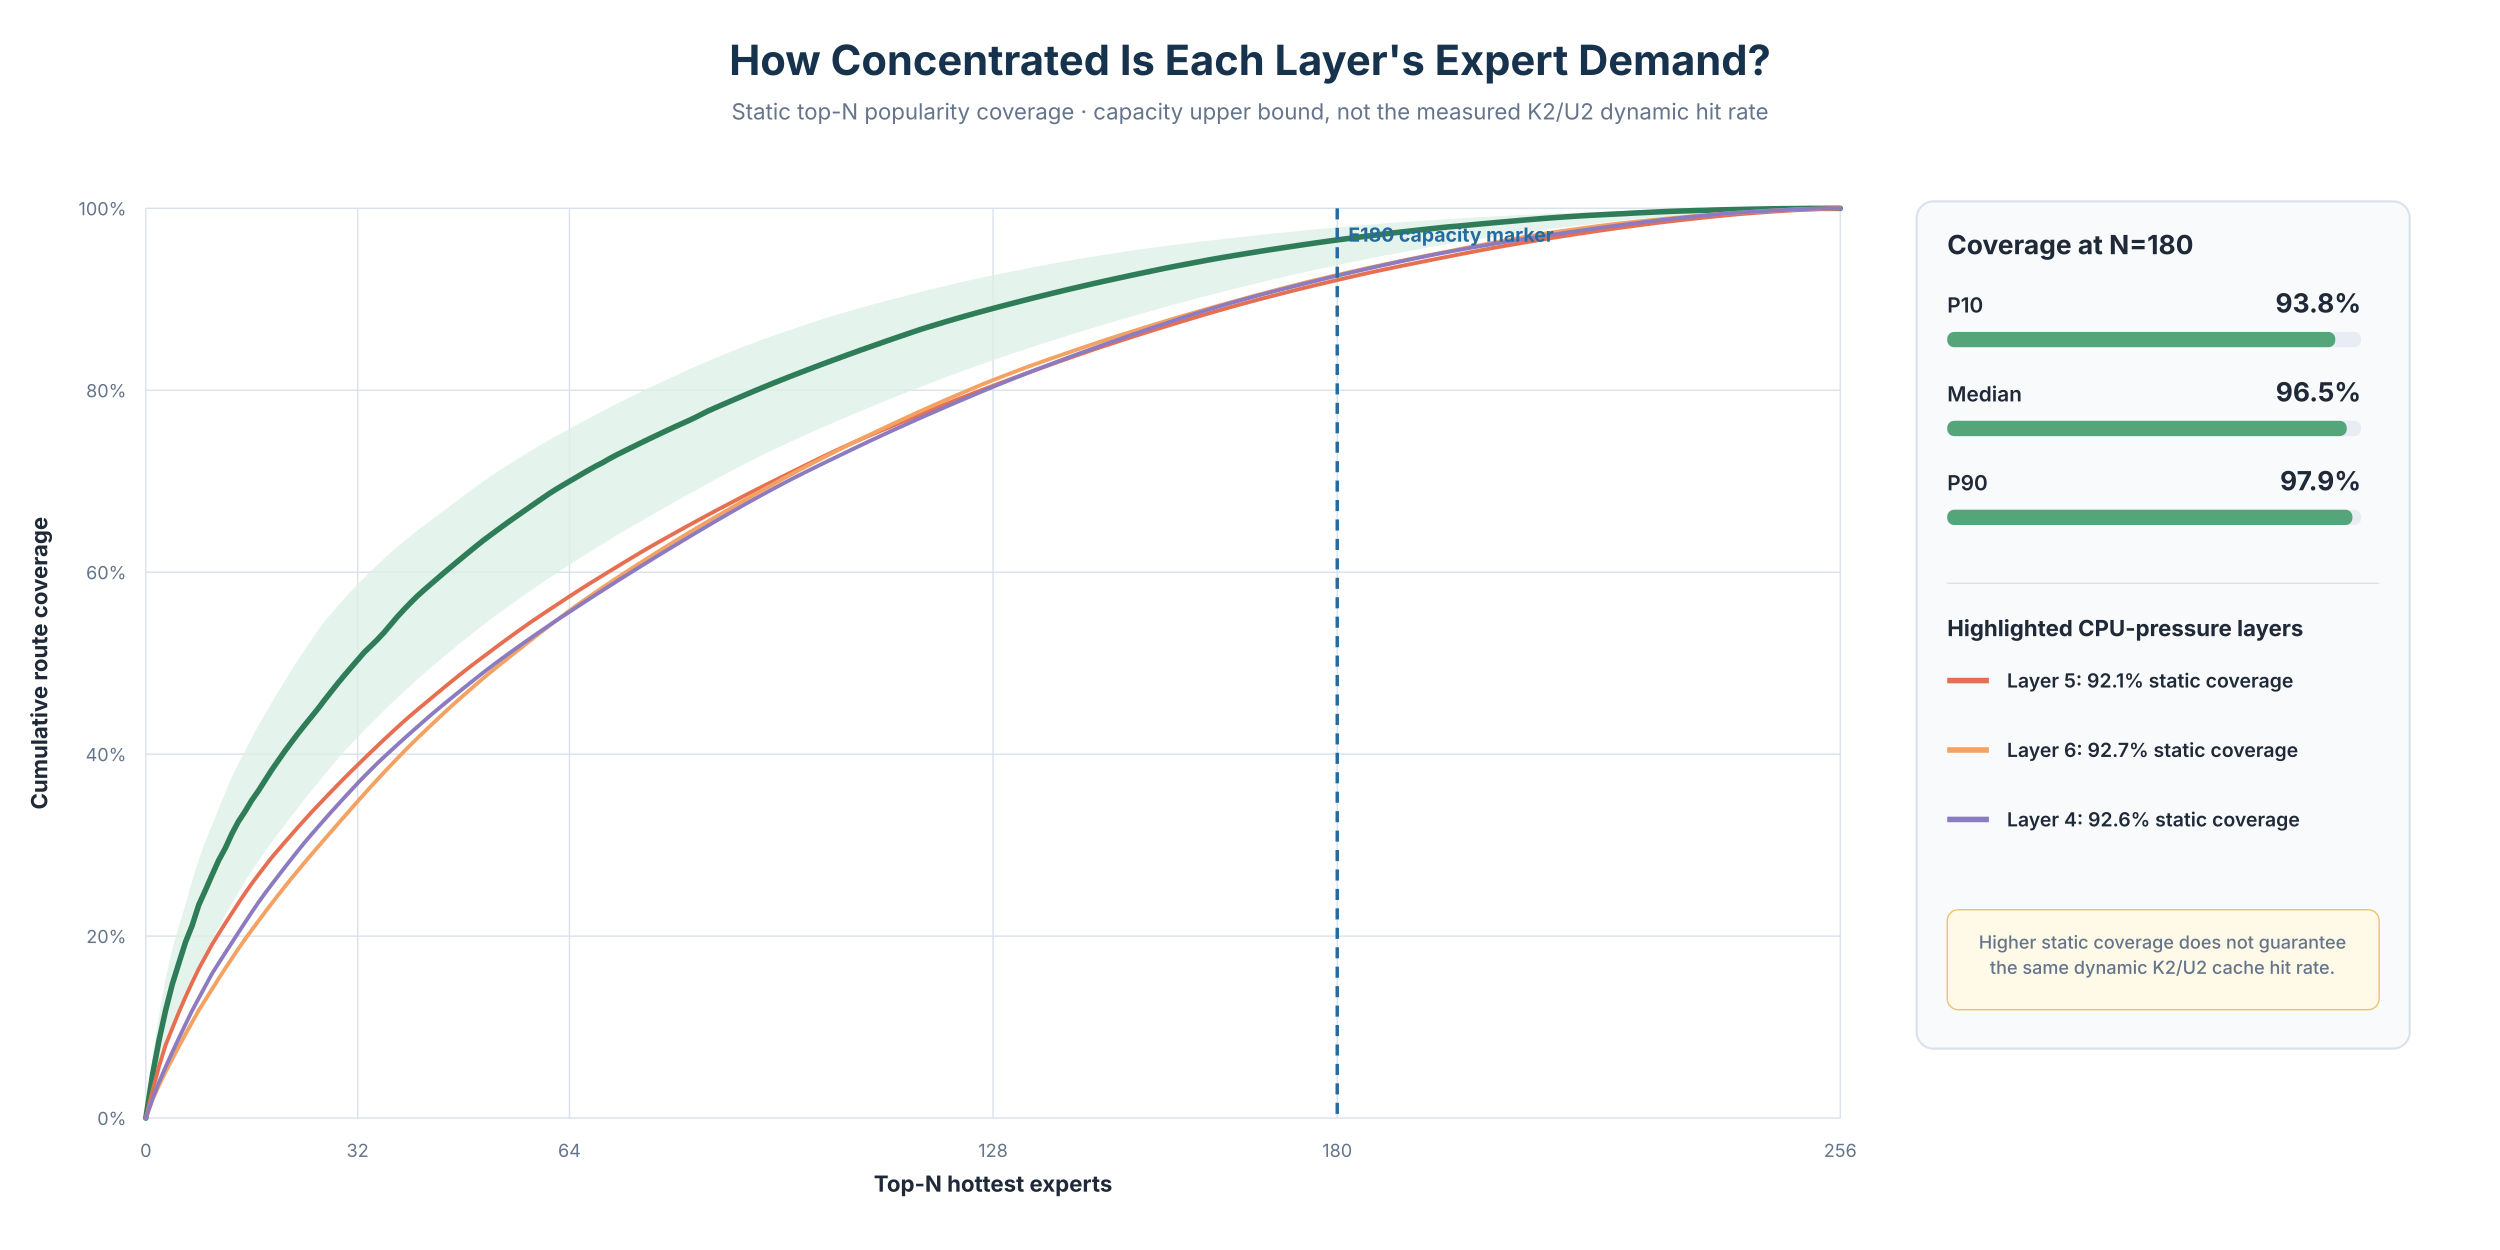
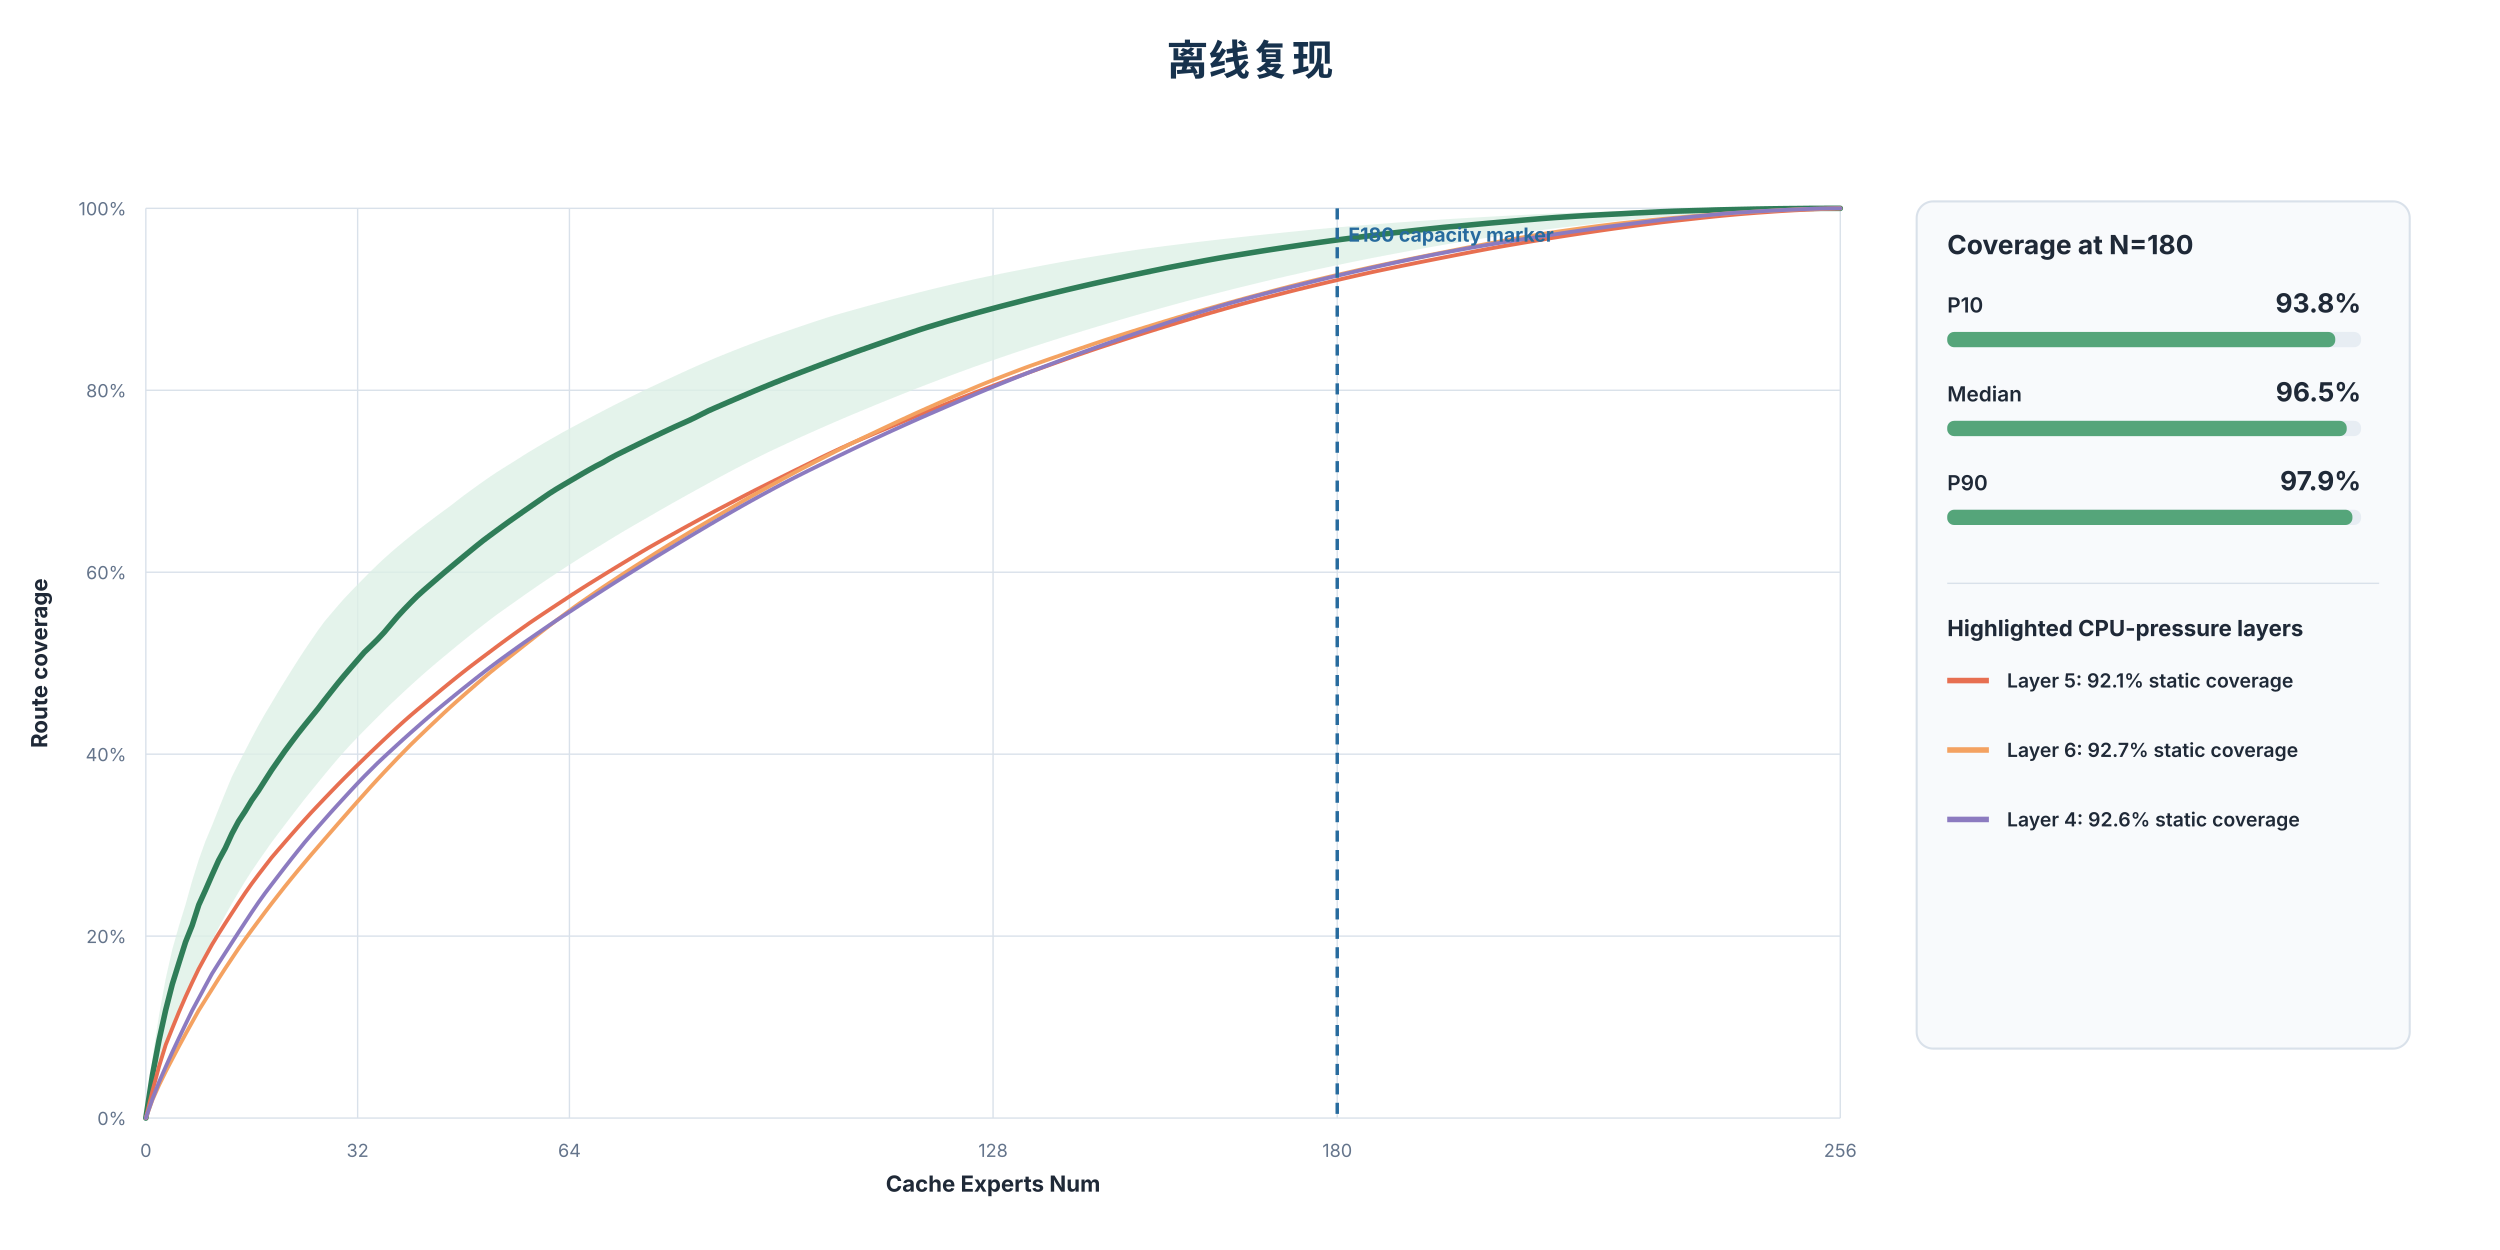
<svg xmlns="http://www.w3.org/2000/svg" width="1800" height="900" viewBox="0 0 1800 900">
  <defs>
    <marker id="arrow" markerWidth="10" markerHeight="10" refX="8" refY="3" orient="auto" markerUnits="strokeWidth">
      <path d="M0,0 L0,6 L9,3 z" fill="#334155" />
    </marker>
    <marker id="arrow-blue" markerWidth="10" markerHeight="10" refX="8" refY="3" orient="auto" markerUnits="strokeWidth">
      <path d="M0,0 L0,6 L9,3 z" fill="#276B9E" />
    </marker>
    <marker id="arrow-orange" markerWidth="10" markerHeight="10" refX="8" refY="3" orient="auto" markerUnits="strokeWidth">
      <path d="M0,0 L0,6 L9,3 z" fill="#D97706" />
    </marker>
    <marker id="arrow-red" markerWidth="10" markerHeight="10" refX="8" refY="3" orient="auto" markerUnits="strokeWidth">
      <path d="M0,0 L0,6 L9,3 z" fill="#C2413B" />
    </marker>
    <marker id="arrow-green" markerWidth="10" markerHeight="10" refX="8" refY="3" orient="auto" markerUnits="strokeWidth">
      <path d="M0,0 L0,6 L9,3 z" fill="#2F7D58" />
    </marker>
    <marker id="arrow-fetch" markerWidth="10" markerHeight="10" refX="8" refY="3" orient="auto" markerUnits="strokeWidth">
      <path d="M0,0 L0,6 L9,3 z" fill="#89A9DA" />
    </marker>
    <marker id="arrow-prefetch" markerWidth="10" markerHeight="10" refX="8" refY="3" orient="auto" markerUnits="strokeWidth">
      <path d="M0,0 L0,6 L9,3 z" fill="#E32626" />
    </marker>
    <marker id="arrow-small" markerWidth="7" markerHeight="7" refX="6" refY="2.5" orient="auto" markerUnits="strokeWidth">
      <path d="M0,0 L0,5 L7,2.5 z" fill="#334155" />
    </marker>
    <marker id="arrow-fetch-small" markerWidth="7" markerHeight="7" refX="6" refY="2.5" orient="auto" markerUnits="strokeWidth">
      <path d="M0,0 L0,5 L7,2.5 z" fill="#89A9DA" />
    </marker>
    <marker id="arrow-prefetch-small" markerWidth="7" markerHeight="7" refX="6" refY="2.5" orient="auto" markerUnits="strokeWidth">
      <path d="M0,0 L0,5 L7,2.5 z" fill="#E32626" />
    </marker>
    <filter id="shadow" x="-20%" y="-20%" width="140%" height="140%">
      <feDropShadow dx="0" dy="3" stdDeviation="4" flood-opacity="0.12" />
    </filter>
  </defs>
  <rect width="1800" height="900" fill="#FFFFFF" />
-   <text x="900.00" y="54.00" font-family="Inter, Arial, Helvetica, sans-serif" font-size="30" font-weight="700" text-anchor="middle" fill="#17324D">How Concentrated Is Each Layer's Expert Demand?</text>
-   <text x="900.00" y="86.00" font-family="Inter, Arial, Helvetica, sans-serif" font-size="16" font-weight="400" text-anchor="middle" fill="#64748B">Static top-N popularity coverage · capacity upper bound, not the measured K2/U2 dynamic hit rate</text>
+   <text x="900.00" y="54.00" font-family="Inter, Arial, Helvetica, sans-serif" font-size="30" font-weight="700" text-anchor="middle" fill="#17324D">离线复现</text>
  <line x1="105.00" y1="805.00" x2="1325.00" y2="805.00" stroke="#D9E1EA" stroke-width="1" />
  <text x="91.00" y="810.00" font-family="Inter, Arial, Helvetica, sans-serif" font-size="13" font-weight="400" text-anchor="end" fill="#64748B">0%</text>
  <line x1="105.00" y1="674.00" x2="1325.00" y2="674.00" stroke="#D9E1EA" stroke-width="1" />
  <text x="91.00" y="679.00" font-family="Inter, Arial, Helvetica, sans-serif" font-size="13" font-weight="400" text-anchor="end" fill="#64748B">20%</text>
  <line x1="105.00" y1="543.00" x2="1325.00" y2="543.00" stroke="#D9E1EA" stroke-width="1" />
  <text x="91.00" y="548.00" font-family="Inter, Arial, Helvetica, sans-serif" font-size="13" font-weight="400" text-anchor="end" fill="#64748B">40%</text>
  <line x1="105.00" y1="412.00" x2="1325.00" y2="412.00" stroke="#D9E1EA" stroke-width="1" />
  <text x="91.00" y="417.00" font-family="Inter, Arial, Helvetica, sans-serif" font-size="13" font-weight="400" text-anchor="end" fill="#64748B">60%</text>
  <line x1="105.00" y1="281.00" x2="1325.00" y2="281.00" stroke="#D9E1EA" stroke-width="1" />
  <text x="91.00" y="286.00" font-family="Inter, Arial, Helvetica, sans-serif" font-size="13" font-weight="400" text-anchor="end" fill="#64748B">80%</text>
  <line x1="105.00" y1="150.00" x2="1325.00" y2="150.00" stroke="#D9E1EA" stroke-width="1" />
  <text x="91.00" y="155.00" font-family="Inter, Arial, Helvetica, sans-serif" font-size="13" font-weight="400" text-anchor="end" fill="#64748B">100%</text>
  <line x1="105.00" y1="150.00" x2="105.00" y2="805.00" stroke="#D9E1EA" stroke-width="1" />
  <text x="105.00" y="833.00" font-family="Inter, Arial, Helvetica, sans-serif" font-size="13" font-weight="400" text-anchor="middle" fill="#64748B">0</text>
  <line x1="257.50" y1="150.00" x2="257.50" y2="805.00" stroke="#D9E1EA" stroke-width="1" />
  <text x="257.50" y="833.00" font-family="Inter, Arial, Helvetica, sans-serif" font-size="13" font-weight="400" text-anchor="middle" fill="#64748B">32</text>
  <line x1="410.00" y1="150.00" x2="410.00" y2="805.00" stroke="#D9E1EA" stroke-width="1" />
  <text x="410.00" y="833.00" font-family="Inter, Arial, Helvetica, sans-serif" font-size="13" font-weight="400" text-anchor="middle" fill="#64748B">64</text>
  <line x1="715.00" y1="150.00" x2="715.00" y2="805.00" stroke="#D9E1EA" stroke-width="1" />
  <text x="715.00" y="833.00" font-family="Inter, Arial, Helvetica, sans-serif" font-size="13" font-weight="400" text-anchor="middle" fill="#64748B">128</text>
  <line x1="962.81" y1="150.00" x2="962.81" y2="805.00" stroke="#D9E1EA" stroke-width="1" />
  <text x="962.81" y="833.00" font-family="Inter, Arial, Helvetica, sans-serif" font-size="13" font-weight="400" text-anchor="middle" fill="#64748B">180</text>
  <line x1="1325.00" y1="150.00" x2="1325.00" y2="805.00" stroke="#D9E1EA" stroke-width="1" />
  <text x="1325.00" y="833.00" font-family="Inter, Arial, Helvetica, sans-serif" font-size="13" font-weight="400" text-anchor="middle" fill="#64748B">256</text>
  <polygon points="105.00,805.00 109.77,761.59 114.53,730.76 119.30,704.60 124.06,683.51 128.83,666.71 133.59,651.28 138.36,634.17 143.12,618.96 147.89,605.70 152.66,594.35 157.42,582.39 162.19,570.70 166.95,559.24 171.72,549.77 176.48,540.54 181.25,531.31 186.02,522.38 190.78,514.04 195.55,506.10 200.31,498.09 205.08,490.33 209.84,482.70 214.61,475.18 219.38,467.86 224.14,460.82 228.91,453.89 233.67,447.43 238.44,441.78 243.20,436.21 247.97,430.78 252.73,425.76 257.50,420.84 262.27,416.00 267.03,411.21 271.80,406.59 276.56,402.12 281.33,397.88 286.09,393.78 290.86,389.81 295.62,385.92 300.39,382.10 305.16,378.48 309.92,374.87 314.69,371.26 319.45,367.77 324.22,364.26 328.98,360.58 333.75,356.89 338.52,353.40 343.28,349.96 348.05,346.55 352.81,343.22 357.58,340.05 362.34,337.03 367.11,334.06 371.88,331.10 376.64,328.03 381.41,325.09 386.17,322.25 390.94,319.42 395.70,316.66 400.47,313.93 405.23,311.24 410.00,308.66 414.77,306.09 419.53,303.54 424.30,301.01 429.06,298.50 433.83,296.01 438.59,293.53 443.36,291.10 448.12,288.71 452.89,286.36 457.66,284.02 462.42,281.68 467.19,279.39 471.95,277.16 476.72,274.94 481.48,272.73 486.25,270.54 491.02,268.32 495.78,266.13 500.55,264.02 505.31,261.92 510.08,259.88 514.84,257.84 519.61,255.90 524.38,253.98 529.14,252.07 533.91,250.22 538.67,248.38 543.44,246.57 548.20,244.79 552.97,243.07 557.73,241.38 562.50,239.74 567.27,238.10 572.03,236.46 576.80,234.84 581.56,233.23 586.33,231.64 591.09,230.09 595.86,228.54 600.62,227.06 605.39,225.70 610.16,224.35 614.92,223.01 619.69,221.67 624.45,220.36 629.22,219.06 633.98,217.77 638.75,216.47 643.52,215.22 648.28,213.98 653.05,212.76 657.81,211.53 662.58,210.33 667.34,209.12 672.11,207.93 676.88,206.79 681.64,205.66 686.41,204.53 691.17,203.42 695.94,202.32 700.70,201.25 705.47,200.22 710.23,199.20 715.00,198.21 719.77,197.23 724.53,196.28 729.30,195.34 734.06,194.40 738.83,193.46 743.59,192.53 748.36,191.62 753.12,190.71 757.89,189.82 762.66,188.94 767.42,188.08 772.19,187.24 776.95,186.42 781.72,185.61 786.48,184.84 791.25,184.07 796.02,183.31 800.78,182.55 805.55,181.81 810.31,181.09 815.08,180.38 819.84,179.68 824.61,179.01 829.38,178.39 834.14,177.77 838.91,177.16 843.67,176.56 848.44,175.96 853.20,175.37 857.97,174.78 862.73,174.19 867.50,173.63 872.27,173.08 877.03,172.53 881.80,171.98 886.56,171.45 891.33,170.92 896.09,170.39 900.86,169.86 905.62,169.36 910.39,168.85 915.16,168.37 919.92,167.88 924.69,167.39 929.45,166.90 934.22,166.43 938.98,165.95 943.75,165.48 948.52,165.02 953.28,164.59 958.05,164.15 962.81,163.74 967.58,163.33 972.34,162.92 977.11,162.52 981.88,162.13 986.64,161.75 991.41,161.37 996.17,160.99 1000.94,160.61 1005.70,160.25 1010.47,159.91 1015.23,159.57 1020.00,159.25 1024.77,158.93 1029.53,158.61 1034.30,158.30 1039.06,158.00 1043.83,157.69 1048.59,157.41 1053.36,157.12 1058.12,156.83 1062.89,156.56 1067.66,156.29 1072.42,156.02 1077.19,155.76 1081.95,155.50 1086.72,155.25 1091.48,155.00 1096.25,154.77 1101.02,154.53 1105.78,154.30 1110.55,154.07 1115.31,153.85 1120.08,153.63 1124.84,153.45 1129.61,153.27 1134.38,153.10 1139.14,152.94 1143.91,152.77 1148.67,152.60 1153.44,152.43 1158.20,152.29 1162.97,152.15 1167.73,152.00 1172.50,151.86 1177.27,151.73 1182.03,151.60 1186.80,151.47 1191.56,151.35 1196.33,151.22 1201.09,151.10 1205.86,151.00 1210.62,150.91 1215.39,150.82 1220.16,150.74 1224.92,150.66 1229.69,150.57 1234.45,150.51 1239.22,150.43 1243.98,150.36 1248.75,150.31 1253.52,150.27 1258.28,150.23 1263.05,150.19 1267.81,150.15 1272.58,150.11 1277.34,150.08 1282.11,150.06 1286.88,150.04 1291.64,150.02 1296.41,150.00 1301.17,150.00 1305.94,150.00 1310.70,150.00 1315.47,150.00 1320.23,150.00 1325.00,150.00 1325.00,150.00 1320.23,150.02 1315.47,150.06 1310.70,150.14 1305.94,150.23 1301.17,150.33 1296.41,150.44 1291.64,150.57 1286.88,150.72 1282.11,150.90 1277.34,151.10 1272.58,151.33 1267.81,151.57 1263.05,151.82 1258.28,152.10 1253.52,152.38 1248.75,152.67 1243.98,152.95 1239.22,153.25 1234.45,153.55 1229.69,153.87 1224.92,154.18 1220.16,154.49 1215.39,154.81 1210.62,155.13 1205.86,155.47 1201.09,155.81 1196.33,156.15 1191.56,156.51 1186.80,156.91 1182.03,157.34 1177.27,157.81 1172.50,158.27 1167.73,158.75 1162.97,159.28 1158.20,159.86 1153.44,160.45 1148.67,161.05 1143.91,161.66 1139.14,162.19 1134.38,162.74 1129.61,163.28 1124.84,163.82 1120.08,164.39 1115.31,164.98 1110.55,165.59 1105.78,166.23 1101.02,166.88 1096.25,167.53 1091.48,168.18 1086.72,168.85 1081.95,169.55 1077.19,170.25 1072.42,170.96 1067.66,171.71 1062.89,172.45 1058.12,173.20 1053.36,173.96 1048.59,174.73 1043.83,175.52 1039.06,176.33 1034.30,177.16 1029.53,178.00 1024.77,178.86 1020.00,179.73 1015.23,180.61 1010.47,181.49 1005.70,182.39 1000.94,183.30 996.17,184.20 991.41,185.11 986.64,186.02 981.88,186.97 977.11,187.93 972.34,188.92 967.58,189.90 962.81,190.90 958.05,191.91 953.28,192.93 948.52,193.95 943.75,194.97 938.98,196.05 934.22,197.13 929.45,198.20 924.69,199.28 919.92,200.38 915.16,201.50 910.39,202.64 905.62,203.80 900.86,204.95 896.09,206.12 891.33,207.29 886.56,208.48 881.80,209.69 877.03,210.91 872.27,212.14 867.50,213.38 862.73,214.62 857.97,215.88 853.20,217.16 848.44,218.45 843.67,219.76 838.91,221.08 834.14,222.40 829.38,223.73 824.61,225.06 819.84,226.41 815.08,227.77 810.31,229.15 805.55,230.56 800.78,231.97 796.02,233.39 791.25,234.80 786.48,236.23 781.72,237.67 776.95,239.13 772.19,240.60 767.42,242.08 762.66,243.58 757.89,245.10 753.12,246.62 748.36,248.15 743.59,249.69 738.83,251.26 734.06,252.84 729.30,254.43 724.53,256.05 719.77,257.70 715.00,259.34 710.23,261.01 705.47,262.69 700.70,264.39 695.94,266.11 691.17,267.86 686.41,269.62 681.64,271.40 676.88,273.19 672.11,275.00 667.34,276.83 662.58,278.67 657.81,280.54 653.05,282.43 648.28,284.32 643.52,286.23 638.75,288.15 633.98,290.08 629.22,292.04 624.45,294.02 619.69,295.99 614.92,297.97 610.16,299.97 605.39,302.01 600.62,304.06 595.86,306.13 591.09,308.21 586.33,310.32 581.56,312.45 576.80,314.58 572.03,316.75 567.27,318.96 562.50,321.18 557.73,323.41 552.97,325.66 548.20,328.00 543.44,330.38 538.67,332.80 533.91,335.24 529.14,337.70 524.38,340.22 519.61,342.76 514.84,345.34 510.08,347.94 505.31,350.54 500.55,353.17 495.78,355.81 491.02,358.47 486.25,361.13 481.48,363.82 476.72,366.54 471.95,369.28 467.19,372.05 462.42,374.78 457.66,377.51 452.89,380.27 448.12,383.07 443.36,385.93 438.59,388.85 433.83,391.78 429.06,394.68 424.30,397.58 419.53,400.55 414.77,403.59 410.00,406.64 405.23,409.74 400.47,412.86 395.70,416.03 390.94,419.24 386.17,422.48 381.41,425.77 376.64,429.11 371.88,432.48 367.11,435.86 362.34,439.23 357.58,442.62 352.81,446.20 348.05,449.88 343.28,453.58 338.52,457.35 333.75,461.17 328.98,465.03 324.22,468.97 319.45,472.92 314.69,476.88 309.92,480.94 305.16,485.05 300.39,489.30 295.62,493.60 290.86,498.01 286.09,502.47 281.33,506.94 276.56,511.60 271.80,516.34 267.03,521.11 262.27,525.90 257.50,530.77 252.73,535.78 247.97,540.98 243.20,546.40 238.44,551.98 233.67,557.73 228.91,563.57 224.14,569.42 219.38,575.34 214.61,581.44 209.84,587.64 205.08,593.88 200.31,600.18 195.55,606.50 190.78,613.29 186.02,620.12 181.25,627.14 176.48,634.56 171.72,642.46 166.95,650.58 162.19,659.11 157.42,668.07 152.66,677.37 147.89,686.69 143.12,696.49 138.36,706.96 133.59,717.38 128.83,728.46 124.06,740.23 119.30,753.54 114.53,768.65 109.77,785.78 105.00,805.00" fill="#DCEFE5" fill-opacity="0.78" stroke="none" />
  <polyline points="105.00,805.00 109.77,774.04 114.53,748.85 119.30,727.20 124.06,708.61 128.83,693.32 133.59,678.25 138.36,666.33 143.12,651.50 147.89,640.98 152.66,630.04 157.42,619.45 162.19,610.71 166.95,600.33 171.72,591.38 176.48,584.14 181.25,576.21 186.02,569.42 190.78,561.95 195.55,554.50 200.31,547.64 205.08,540.80 209.84,534.38 214.61,528.06 219.38,522.06 224.14,516.18 228.91,510.30 233.67,504.05 238.44,498.00 243.20,491.98 247.97,486.22 252.73,480.66 257.50,475.16 262.27,469.66 267.03,465.10 271.80,460.41 276.56,455.33 281.33,449.68 286.09,444.05 290.86,438.88 295.62,433.97 300.39,429.22 305.16,424.93 309.92,420.81 314.69,416.69 319.45,412.59 324.22,408.59 328.98,404.62 333.75,400.67 338.52,396.75 343.28,392.86 348.05,389.06 352.81,385.50 357.58,381.99 362.34,378.51 367.11,375.06 371.88,371.72 376.64,368.37 381.41,365.06 386.17,361.76 390.94,358.47 395.70,355.21 400.47,352.20 405.23,349.35 410.00,346.55 414.77,343.75 419.53,340.94 424.30,338.22 429.06,335.57 433.83,333.14 438.59,330.38 443.36,327.81 448.12,325.44 452.89,323.08 457.66,320.74 462.42,318.41 467.19,316.09 471.95,313.83 476.72,311.57 481.48,309.34 486.25,307.12 491.02,304.99 495.78,302.85 500.55,300.59 505.31,298.17 510.08,295.78 514.84,293.67 519.61,291.60 524.38,289.53 529.14,287.48 533.91,285.43 538.67,283.40 543.44,281.37 548.20,279.40 552.97,277.44 557.73,275.49 562.50,273.59 567.27,271.70 572.03,269.84 576.80,268.00 581.56,266.18 586.33,264.36 591.09,262.56 595.86,260.78 600.62,259.03 605.39,257.27 610.16,255.51 614.92,253.80 619.69,252.08 624.45,250.41 629.22,248.74 633.98,247.06 638.75,245.39 643.52,243.74 648.28,242.10 653.05,240.47 657.81,238.86 662.58,237.25 667.34,235.74 672.11,234.30 676.88,232.86 681.64,231.41 686.41,230.03 691.17,228.65 695.94,227.29 700.70,225.96 705.47,224.64 710.23,223.34 715.00,222.06 719.77,220.79 724.53,219.55 729.30,218.32 734.06,217.09 738.83,215.85 743.59,214.64 748.36,213.47 753.12,212.30 757.89,211.12 762.66,209.97 767.42,208.82 772.19,207.69 776.95,206.58 781.72,205.48 786.48,204.39 791.25,203.32 796.02,202.25 800.78,201.21 805.55,200.16 810.31,199.14 815.08,198.11 819.84,197.11 824.61,196.10 829.38,195.10 834.14,194.12 838.91,193.13 843.67,192.19 848.44,191.27 853.20,190.37 857.97,189.47 862.73,188.57 867.50,187.67 872.27,186.80 877.03,185.94 881.80,185.12 886.56,184.33 891.33,183.53 896.09,182.76 900.86,181.98 905.62,181.21 910.39,180.44 915.16,179.70 919.92,178.97 924.69,178.24 929.45,177.53 934.22,176.82 938.98,176.11 943.75,175.42 948.52,174.73 953.28,174.06 958.05,173.39 962.81,172.76 967.58,172.13 972.34,171.53 977.11,170.92 981.88,170.31 986.64,169.71 991.41,169.12 996.17,168.49 1000.94,167.95 1005.70,167.40 1010.47,166.86 1015.23,166.32 1020.00,165.79 1024.77,165.27 1029.53,164.75 1034.30,164.25 1039.06,163.74 1043.83,163.28 1048.59,162.89 1053.36,162.45 1058.12,161.99 1062.89,161.53 1067.66,161.09 1072.42,160.65 1077.19,160.23 1081.95,159.81 1086.72,159.39 1091.48,158.97 1096.25,158.53 1101.02,158.14 1105.78,157.74 1110.55,157.34 1115.31,156.97 1120.08,156.61 1124.84,156.30 1129.61,155.98 1134.38,155.67 1139.14,155.38 1143.91,155.10 1148.67,154.85 1153.44,154.60 1158.20,154.35 1162.97,154.12 1167.73,153.89 1172.50,153.62 1177.27,153.35 1182.03,153.14 1186.80,152.91 1191.56,152.68 1196.33,152.45 1201.09,152.26 1205.86,152.07 1210.62,151.92 1215.39,151.78 1220.16,151.63 1224.92,151.51 1229.69,151.38 1234.45,151.21 1239.22,151.09 1243.98,150.98 1248.75,150.88 1253.52,150.77 1258.28,150.67 1263.05,150.56 1267.81,150.48 1272.58,150.40 1277.34,150.33 1282.11,150.27 1286.88,150.21 1291.64,150.17 1296.41,150.13 1301.17,150.06 1305.94,150.04 1310.70,150.02 1315.47,150.00 1320.23,150.00 1325.00,150.00" fill="none" stroke="#2F7D58" stroke-width="4" stroke-linejoin="round" stroke-linecap="round" />
  <polyline points="105.00,805.00 109.77,785.52 114.53,767.74 119.30,752.29 124.06,740.36 128.83,728.69 133.59,717.71 138.36,707.37 143.12,697.48 147.89,688.74 152.66,680.10 157.42,672.29 162.19,664.78 166.95,657.44 171.72,650.12 176.48,642.99 181.25,636.23 186.02,629.85 190.78,623.64 195.55,617.47 200.31,611.90 205.08,606.38 209.84,600.92 214.61,595.50 219.38,590.19 224.14,584.96 228.91,579.92 233.67,574.92 238.44,569.96 243.20,565.04 247.97,560.19 252.73,555.46 257.50,550.78 262.27,546.13 267.03,541.51 271.80,536.97 276.56,532.45 281.33,528.00 286.09,523.63 290.86,519.30 295.62,515.13 300.39,511.07 305.16,507.10 309.92,503.13 314.69,499.17 319.45,495.22 324.22,491.33 328.98,487.48 333.75,483.69 338.52,479.97 343.28,476.37 348.05,472.79 352.81,469.22 357.58,465.64 362.34,462.12 367.11,458.65 371.88,455.22 376.64,451.83 381.41,448.44 386.17,445.22 390.94,442.02 395.70,438.86 400.47,435.70 405.23,432.57 410.00,429.43 414.77,426.33 419.53,423.30 424.30,420.29 429.06,417.34 433.83,414.39 438.59,411.46 443.36,408.55 448.12,405.67 452.89,402.78 457.66,399.91 462.42,397.07 467.19,394.27 471.95,391.57 476.72,388.89 481.48,386.21 486.25,383.56 491.02,380.90 495.78,378.28 500.55,375.69 505.31,373.10 510.08,370.52 514.84,367.95 519.61,365.46 524.38,362.97 529.14,360.48 533.91,357.99 538.67,355.52 543.44,353.08 548.20,350.69 552.97,348.31 557.73,345.94 562.50,343.58 567.27,341.22 572.03,338.85 576.80,336.51 581.56,334.17 586.33,331.82 591.09,329.48 595.86,327.18 600.62,324.94 605.39,322.70 610.16,320.53 614.92,318.39 619.69,316.34 624.45,314.29 629.22,312.26 633.98,310.26 638.75,308.27 643.52,306.28 648.28,304.29 653.05,302.31 657.81,300.32 662.58,298.35 667.34,296.39 672.11,294.46 676.88,292.56 681.64,290.66 686.41,288.77 691.17,286.89 695.94,285.03 700.70,283.17 705.47,281.35 710.23,279.55 715.00,277.75 719.77,275.95 724.53,274.15 729.30,272.39 734.06,270.64 738.83,268.88 743.59,267.14 748.36,265.43 753.12,263.71 757.89,262.00 762.66,260.30 767.42,258.61 772.19,256.94 776.95,255.26 781.72,253.63 786.48,252.00 791.25,250.39 796.02,248.82 800.78,247.25 805.55,245.70 810.31,244.15 815.08,242.61 819.84,241.08 824.61,239.57 829.38,238.07 834.14,236.58 838.91,235.12 843.67,233.65 848.44,232.21 853.20,230.77 857.97,229.32 862.73,227.88 867.50,226.46 872.27,225.06 877.03,223.70 881.80,222.34 886.56,220.98 891.33,219.66 896.09,218.36 900.86,217.09 905.62,215.81 910.39,214.55 915.16,213.34 919.92,212.13 924.69,210.91 929.45,209.70 934.22,208.49 938.98,207.32 943.75,206.17 948.52,205.02 953.28,203.89 958.05,202.76 962.81,201.65 967.58,200.54 972.34,199.45 977.11,198.36 981.88,197.28 986.64,196.21 991.41,195.18 996.17,194.18 1000.94,193.18 1005.70,192.17 1010.47,191.19 1015.23,190.23 1020.00,189.26 1024.77,188.30 1029.53,187.36 1034.30,186.42 1039.06,185.48 1043.83,184.54 1048.59,183.60 1053.36,182.67 1058.12,181.75 1062.89,180.83 1067.66,179.93 1072.42,179.03 1077.19,178.16 1081.95,177.32 1086.72,176.50 1091.48,175.69 1096.25,174.87 1101.02,174.08 1105.78,173.28 1110.55,172.49 1115.31,171.69 1120.08,170.92 1124.84,170.17 1129.61,169.43 1134.38,168.70 1139.14,167.97 1143.91,167.26 1148.67,166.55 1153.44,165.86 1158.20,165.17 1162.97,164.50 1167.73,163.85 1172.50,163.20 1177.27,162.55 1182.03,161.92 1186.80,161.30 1191.56,160.69 1196.33,160.08 1201.09,159.54 1205.86,158.99 1210.62,158.47 1215.39,157.95 1220.16,157.43 1224.92,156.90 1229.69,156.40 1234.45,155.90 1239.22,155.42 1243.98,154.98 1248.75,154.54 1253.52,154.12 1258.28,153.74 1263.05,153.37 1267.81,153.01 1272.58,152.68 1277.34,152.34 1282.11,152.01 1286.88,151.74 1291.64,151.46 1296.41,151.21 1301.17,150.98 1305.94,150.75 1310.70,150.54 1315.47,150.33 1320.23,150.17 1325.00,150.00" fill="none" stroke="#E76F51" stroke-width="2.8" stroke-linejoin="round" stroke-linecap="round" />
  <polyline points="105.00,805.00 109.77,791.86 114.53,781.22 119.30,771.51 124.06,762.39 128.83,753.31 133.59,744.50 138.36,735.91 143.12,727.41 147.89,719.80 152.66,712.21 157.42,704.63 162.19,697.23 166.95,690.09 171.72,682.98 176.48,676.18 181.25,669.62 186.02,663.21 190.78,656.81 195.55,650.54 200.31,644.43 205.08,638.36 209.84,632.46 214.61,626.65 219.38,620.94 224.14,615.29 228.91,609.77 233.67,604.25 238.44,598.76 243.20,593.28 247.97,587.85 252.73,582.41 257.50,577.01 262.27,571.68 267.03,566.36 271.80,561.17 276.56,556.05 281.33,551.03 286.09,546.03 290.86,541.13 295.62,536.28 300.39,531.64 305.16,527.06 309.92,522.52 314.69,518.02 319.45,513.52 324.22,509.13 328.98,504.86 333.75,500.66 338.52,496.49 343.28,492.35 348.05,488.25 352.81,484.21 357.58,480.37 362.34,476.58 367.11,472.79 371.88,469.03 376.64,465.26 381.41,461.52 386.17,457.77 390.94,454.05 395.70,450.37 400.47,446.77 405.23,443.24 410.00,439.70 414.77,436.19 419.53,432.84 424.30,429.53 429.06,426.23 433.83,422.99 438.59,419.83 443.36,416.69 448.12,413.55 452.89,410.46 457.66,407.42 462.42,404.39 467.19,401.36 471.95,398.34 476.72,395.35 481.48,392.38 486.25,389.47 491.02,386.57 495.78,383.68 500.55,380.84 505.31,378.03 510.08,375.23 514.84,372.45 519.61,369.67 524.38,366.90 529.14,364.14 533.91,361.38 538.67,358.66 543.44,355.96 548.20,353.31 552.97,350.69 557.73,348.08 562.50,345.46 567.27,342.87 572.03,340.30 576.80,337.76 581.56,335.30 586.33,332.83 591.09,330.38 595.86,327.93 600.62,325.51 605.39,323.10 610.16,320.69 614.92,318.39 619.69,316.11 624.45,313.85 629.22,311.60 633.98,309.34 638.75,307.10 643.52,304.86 648.28,302.64 653.05,300.45 657.81,298.25 662.58,296.09 667.34,293.96 672.11,291.85 676.88,289.74 681.64,287.64 686.41,285.59 691.17,283.56 695.94,281.54 700.70,279.51 705.47,277.50 710.23,275.57 715.00,273.67 719.77,271.81 724.53,269.95 729.30,268.13 734.06,266.31 738.83,264.51 743.59,262.81 748.36,261.12 753.12,259.42 757.89,257.75 762.66,256.10 767.42,254.45 772.19,252.81 776.95,251.18 781.72,249.55 786.48,247.94 791.25,246.33 796.02,244.74 800.78,243.19 805.55,241.66 810.31,240.16 815.08,238.65 819.84,237.15 824.61,235.66 829.38,234.20 834.14,232.73 838.91,231.27 843.67,229.83 848.44,228.38 853.20,227.00 857.97,225.62 862.73,224.24 867.50,222.88 872.27,221.52 877.03,220.16 881.80,218.82 886.56,217.50 891.33,216.19 896.09,214.89 900.86,213.59 905.62,212.32 910.39,211.04 915.16,209.76 919.92,208.51 924.69,207.27 929.45,206.04 934.22,204.83 938.98,203.61 943.75,202.46 948.52,201.33 953.28,200.20 958.05,199.07 962.81,197.97 967.58,196.86 972.34,195.77 977.11,194.68 981.88,193.62 986.64,192.55 991.41,191.52 996.17,190.52 1000.94,189.52 1005.70,188.51 1010.47,187.51 1015.23,186.52 1020.00,185.54 1024.77,184.58 1029.53,183.62 1034.30,182.65 1039.06,181.71 1043.83,180.77 1048.59,179.83 1053.36,178.89 1058.12,177.97 1062.89,177.07 1067.66,176.17 1072.42,175.27 1077.19,174.37 1081.95,173.49 1086.72,172.63 1091.48,171.78 1096.25,170.92 1101.02,170.10 1105.78,169.29 1110.55,168.49 1115.31,167.70 1120.08,167.01 1124.84,166.32 1129.61,165.65 1134.38,164.98 1139.14,164.31 1143.91,163.66 1148.67,163.01 1153.44,162.40 1158.20,161.82 1162.97,161.23 1167.73,160.69 1172.50,160.17 1177.27,159.64 1182.03,159.16 1186.80,158.68 1191.56,158.20 1196.33,157.72 1201.09,157.26 1205.86,156.82 1210.62,156.40 1215.39,155.98 1220.16,155.56 1224.92,155.17 1229.69,154.77 1234.45,154.37 1239.22,154.00 1243.98,153.66 1248.75,153.35 1253.52,153.03 1258.28,152.72 1263.05,152.43 1267.81,152.13 1272.58,151.86 1277.34,151.59 1282.11,151.32 1286.88,151.07 1291.64,150.84 1296.41,150.63 1301.17,150.46 1305.94,150.36 1310.70,150.25 1315.47,150.17 1320.23,150.08 1325.00,150.00" fill="none" stroke="#F4A261" stroke-width="2.8" stroke-linejoin="round" stroke-linecap="round" />
  <polyline points="105.00,805.00 109.77,791.24 114.53,779.06 119.30,768.14 124.06,757.52 128.83,747.39 133.59,737.45 138.36,727.60 143.12,718.71 147.89,709.82 152.66,701.04 157.42,693.50 162.19,686.08 166.95,678.69 171.72,671.33 176.48,664.07 181.25,656.83 186.02,649.83 190.78,643.17 195.55,636.88 200.31,630.67 205.08,624.49 209.84,618.39 214.61,612.40 219.38,606.50 224.14,600.92 228.91,595.44 233.67,590.04 238.44,584.64 243.20,579.41 247.97,574.21 252.73,569.04 257.50,563.94 262.27,558.96 267.03,554.21 271.80,549.46 276.56,544.98 281.33,540.57 286.09,536.20 290.86,531.87 295.62,527.62 300.39,523.42 305.16,519.21 309.92,515.07 314.69,511.05 319.45,507.10 324.22,503.21 328.98,499.32 333.75,495.49 338.52,491.70 343.28,487.92 348.05,484.19 352.81,480.51 357.58,476.94 362.34,473.44 367.11,469.99 371.88,466.56 376.64,463.17 381.41,459.87 386.17,456.56 390.94,453.28 395.70,450.03 400.47,446.81 405.23,443.67 410.00,440.56 414.77,437.44 419.53,434.32 424.30,431.23 429.06,428.15 433.83,425.08 438.59,422.05 443.36,419.01 448.12,416.00 452.89,413.01 457.66,410.02 462.42,407.07 467.19,404.12 471.95,401.17 476.72,398.26 481.48,395.37 486.25,392.49 491.02,389.62 495.78,386.76 500.55,383.91 505.31,381.09 510.08,378.26 514.84,375.46 519.61,372.68 524.38,369.94 529.14,367.20 533.91,364.48 538.67,361.80 543.44,359.16 548.20,356.55 552.97,353.96 557.73,351.38 562.50,348.85 567.27,346.36 572.03,343.89 576.80,341.49 581.56,339.10 586.33,336.76 591.09,334.42 595.86,332.10 600.62,329.79 605.39,327.49 610.16,325.19 614.92,322.91 619.69,320.63 624.45,318.37 629.22,316.13 633.98,313.92 638.75,311.70 643.52,309.52 648.28,307.37 653.05,305.22 657.81,303.08 662.58,300.97 667.34,298.88 672.11,296.81 676.88,294.74 681.64,292.66 686.41,290.61 691.17,288.56 695.94,286.54 700.70,284.51 705.47,282.50 710.23,280.51 715.00,278.52 719.77,276.58 724.53,274.65 729.30,272.73 734.06,270.83 738.83,268.94 743.59,267.08 748.36,265.26 753.12,263.46 757.89,261.66 762.66,259.86 767.42,258.09 772.19,256.31 776.95,254.55 781.72,252.84 786.48,251.12 791.25,249.40 796.02,247.69 800.78,246.02 805.55,244.34 810.31,242.67 815.08,241.02 819.84,239.38 824.61,237.75 829.38,236.14 834.14,234.53 838.91,232.92 843.67,231.33 848.44,229.74 853.20,228.19 857.97,226.65 862.73,225.18 867.50,223.72 872.27,222.27 877.03,220.83 881.80,219.43 886.56,218.07 891.33,216.73 896.09,215.41 900.86,214.09 905.62,212.80 910.39,211.54 915.16,210.29 919.92,209.07 924.69,207.88 929.45,206.69 934.22,205.50 938.98,204.30 943.75,203.11 948.52,201.94 953.28,200.79 958.05,199.64 962.81,198.51 967.58,197.40 972.34,196.29 977.11,195.18 981.88,194.10 986.64,193.01 991.41,191.94 996.17,190.90 1000.94,189.85 1005.70,188.82 1010.47,187.82 1015.23,186.84 1020.00,185.85 1024.77,184.87 1029.53,183.91 1034.30,182.97 1039.06,182.07 1043.83,181.17 1048.59,180.29 1053.36,179.41 1058.12,178.55 1062.89,177.72 1067.66,176.90 1072.42,176.09 1077.19,175.29 1081.95,174.52 1086.72,173.76 1091.48,173.01 1096.25,172.26 1101.02,171.53 1105.78,170.79 1110.55,170.06 1115.31,169.33 1120.08,168.62 1124.84,167.91 1129.61,167.20 1134.38,166.53 1139.14,165.86 1143.91,165.19 1148.67,164.52 1153.44,163.85 1158.20,163.20 1162.97,162.57 1167.73,161.94 1172.50,161.32 1177.27,160.71 1182.03,160.12 1186.80,159.54 1191.56,158.95 1196.33,158.37 1201.09,157.84 1205.86,157.34 1210.62,156.84 1215.39,156.36 1220.16,155.88 1224.92,155.42 1229.69,154.96 1234.45,154.50 1239.22,154.04 1243.98,153.60 1248.75,153.26 1253.52,152.95 1258.28,152.64 1263.05,152.34 1267.81,152.05 1272.58,151.80 1277.34,151.55 1282.11,151.32 1286.88,151.09 1291.64,150.88 1296.41,150.67 1301.17,150.48 1305.94,150.31 1310.70,150.17 1315.47,150.08 1320.23,150.02 1325.00,150.00" fill="none" stroke="#8C7BC0" stroke-width="2.8" stroke-linejoin="round" stroke-linecap="round" />
  <line x1="962.81" y1="150.00" x2="962.81" y2="805.00" stroke="#276B9E" stroke-width="2.5" stroke-dasharray="8 6" />
  <text x="970.81" y="174.00" font-family="Inter, Arial, Helvetica, sans-serif" font-size="14" font-weight="700" text-anchor="start" fill="#276B9E">E180 capacity marker</text>
-   <text x="715.00" y="858.00" font-family="Inter, Arial, Helvetica, sans-serif" font-size="16" font-weight="700" text-anchor="middle" fill="#1F2937">Top-N hottest experts</text>
+   <text x="715.00" y="858.00" font-family="Inter, Arial, Helvetica, sans-serif" font-size="16" font-weight="700" text-anchor="middle" fill="#1F2937">Cache Experts Num</text>
  <g transform="rotate(-90 34 477.50)">
-     <text x="34" y="477.50" font-family="Inter,Arial" font-size="16" font-weight="700" text-anchor="middle" fill="#1F2937">Cumulative route coverage</text>
+     <text x="34" y="477.50" font-family="Inter,Arial" font-size="16" font-weight="700" text-anchor="middle" fill="#1F2937">Route coverage</text>
  </g>
  <rect x="1380.00" y="145.00" width="355.00" height="610.00" rx="12.00" fill="#F8FAFC" fill-opacity="1.000" stroke="#D9E1EA" stroke-width="1.50" />
  <text x="1402.00" y="183.00" font-family="Inter, Arial, Helvetica, sans-serif" font-size="19" font-weight="700" text-anchor="start" fill="#1F2937">Coverage at N=180</text>
  <text x="1402.00" y="225.00" font-family="Inter, Arial, Helvetica, sans-serif" font-size="15" font-weight="600" text-anchor="start" fill="#1F2937">P10</text>
  <text x="1700.00" y="225.00" font-family="Inter, Arial, Helvetica, sans-serif" font-size="19" font-weight="700" text-anchor="end" fill="#1F2937">93.8%</text>
  <rect x="1402.00" y="239.00" width="298.00" height="11.00" rx="5.00" fill="#E7EDF3" fill-opacity="1.000" stroke="#E7EDF3" stroke-width="0.00" />
  <rect x="1402.00" y="239.00" width="279.39" height="11.00" rx="5.00" fill="#55A57A" fill-opacity="1.000" stroke="#55A57A" stroke-width="0.00" />
  <text x="1402.00" y="289.00" font-family="Inter, Arial, Helvetica, sans-serif" font-size="15" font-weight="600" text-anchor="start" fill="#1F2937">Median</text>
  <text x="1700.00" y="289.00" font-family="Inter, Arial, Helvetica, sans-serif" font-size="19" font-weight="700" text-anchor="end" fill="#1F2937">96.5%</text>
  <rect x="1402.00" y="303.00" width="298.00" height="11.00" rx="5.00" fill="#E7EDF3" fill-opacity="1.000" stroke="#E7EDF3" stroke-width="0.00" />
  <rect x="1402.00" y="303.00" width="287.65" height="11.00" rx="5.00" fill="#55A57A" fill-opacity="1.000" stroke="#55A57A" stroke-width="0.00" />
  <text x="1402.00" y="353.00" font-family="Inter, Arial, Helvetica, sans-serif" font-size="15" font-weight="600" text-anchor="start" fill="#1F2937">P90</text>
  <text x="1700.00" y="353.00" font-family="Inter, Arial, Helvetica, sans-serif" font-size="19" font-weight="700" text-anchor="end" fill="#1F2937">97.9%</text>
  <rect x="1402.00" y="367.00" width="298.00" height="11.00" rx="5.00" fill="#E7EDF3" fill-opacity="1.000" stroke="#E7EDF3" stroke-width="0.00" />
  <rect x="1402.00" y="367.00" width="291.75" height="11.00" rx="5.00" fill="#55A57A" fill-opacity="1.000" stroke="#55A57A" stroke-width="0.00" />
  <line x1="1402.00" y1="420.00" x2="1713.00" y2="420.00" stroke="#D9E1EA" stroke-width="1" />
  <text x="1402.00" y="458.00" font-family="Inter, Arial, Helvetica, sans-serif" font-size="16" font-weight="700" text-anchor="start" fill="#1F2937">Highlighted CPU-pressure layers</text>
  <line x1="1402.00" y1="490.00" x2="1432.00" y2="490.00" stroke="#E76F51" stroke-width="4" />
  <text x="1445.00" y="495.00" font-family="Inter, Arial, Helvetica, sans-serif" font-size="14" font-weight="600" text-anchor="start" fill="#1F2937">Layer 5: 92.1% static coverage</text>
  <line x1="1402.00" y1="540.00" x2="1432.00" y2="540.00" stroke="#F4A261" stroke-width="4" />
  <text x="1445.00" y="545.00" font-family="Inter, Arial, Helvetica, sans-serif" font-size="14" font-weight="600" text-anchor="start" fill="#1F2937">Layer 6: 92.7% static coverage</text>
  <line x1="1402.00" y1="590.00" x2="1432.00" y2="590.00" stroke="#8C7BC0" stroke-width="4" />
  <text x="1445.00" y="595.00" font-family="Inter, Arial, Helvetica, sans-serif" font-size="14" font-weight="600" text-anchor="start" fill="#1F2937">Layer 4: 92.6% static coverage</text>
-   <rect x="1402.00" y="655.00" width="311.00" height="72.00" rx="8.00" fill="#FFF9E8" fill-opacity="1.000" stroke="#E9C46A" stroke-width="1.00" />
-   <text x="1557.00" y="683.00" font-family="Inter, Arial, Helvetica, sans-serif" font-size="13" font-weight="500" text-anchor="middle" fill="#64748B">Higher static coverage does not guarantee</text>
-   <text x="1557.00" y="701.20" font-family="Inter, Arial, Helvetica, sans-serif" font-size="13" font-weight="500" text-anchor="middle" fill="#64748B">the same dynamic K2/U2 cache hit rate.</text>
</svg>
